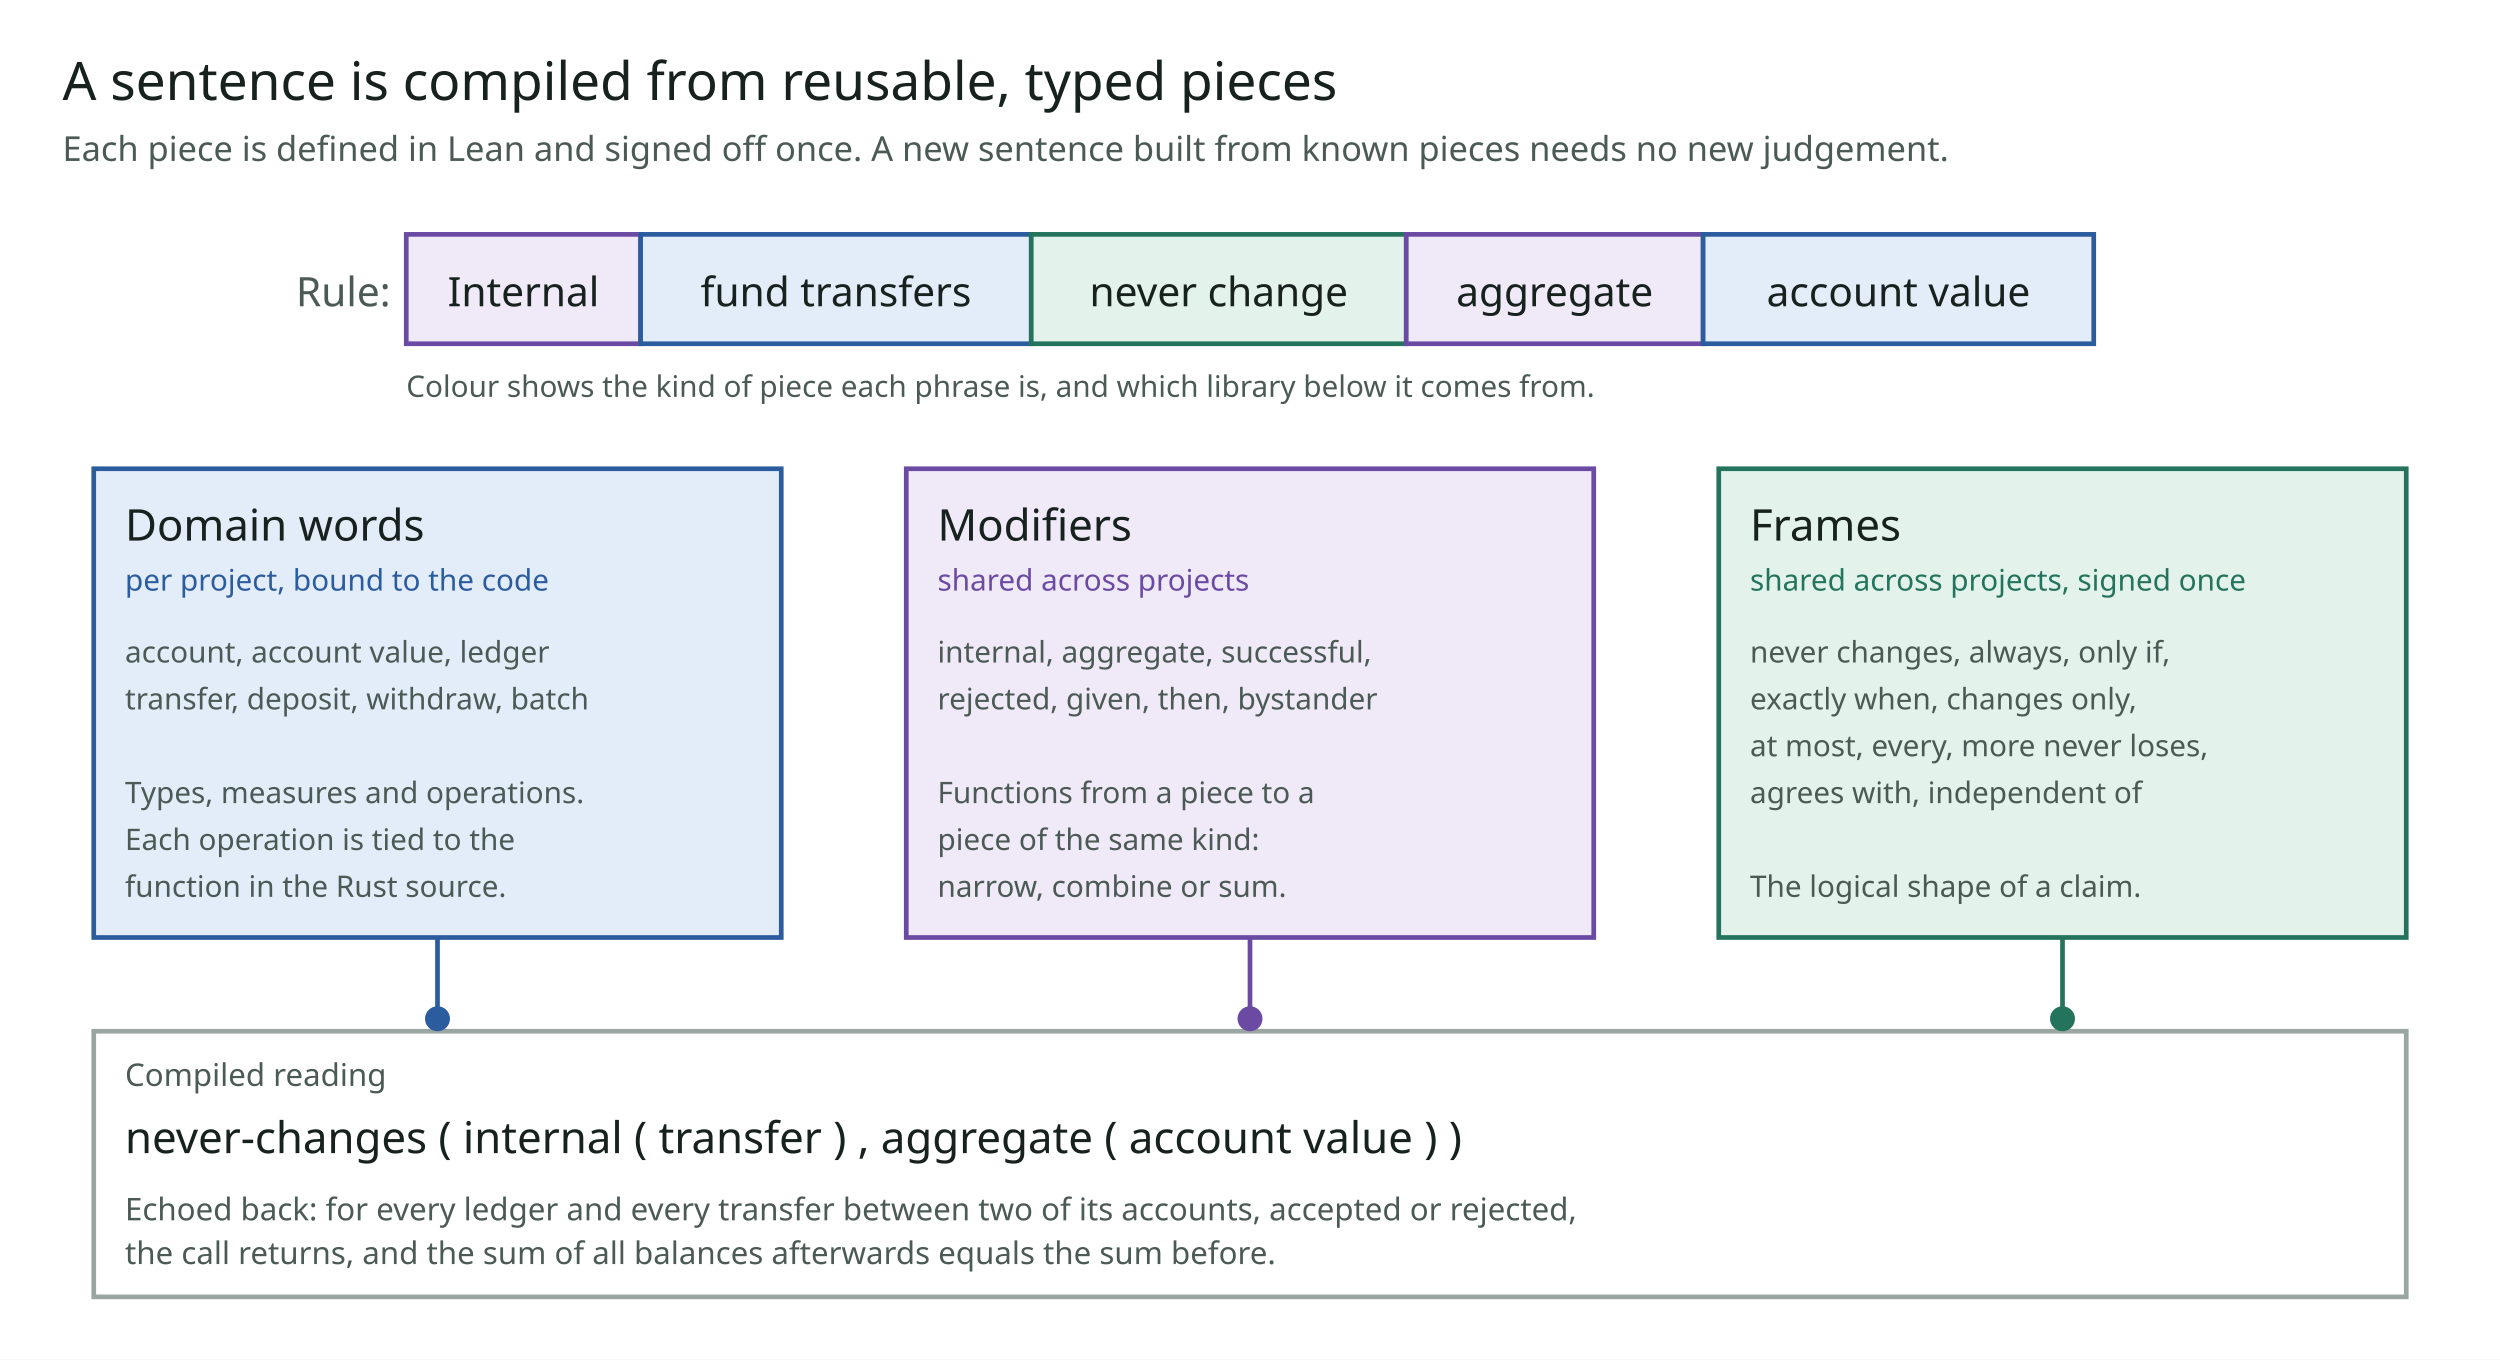
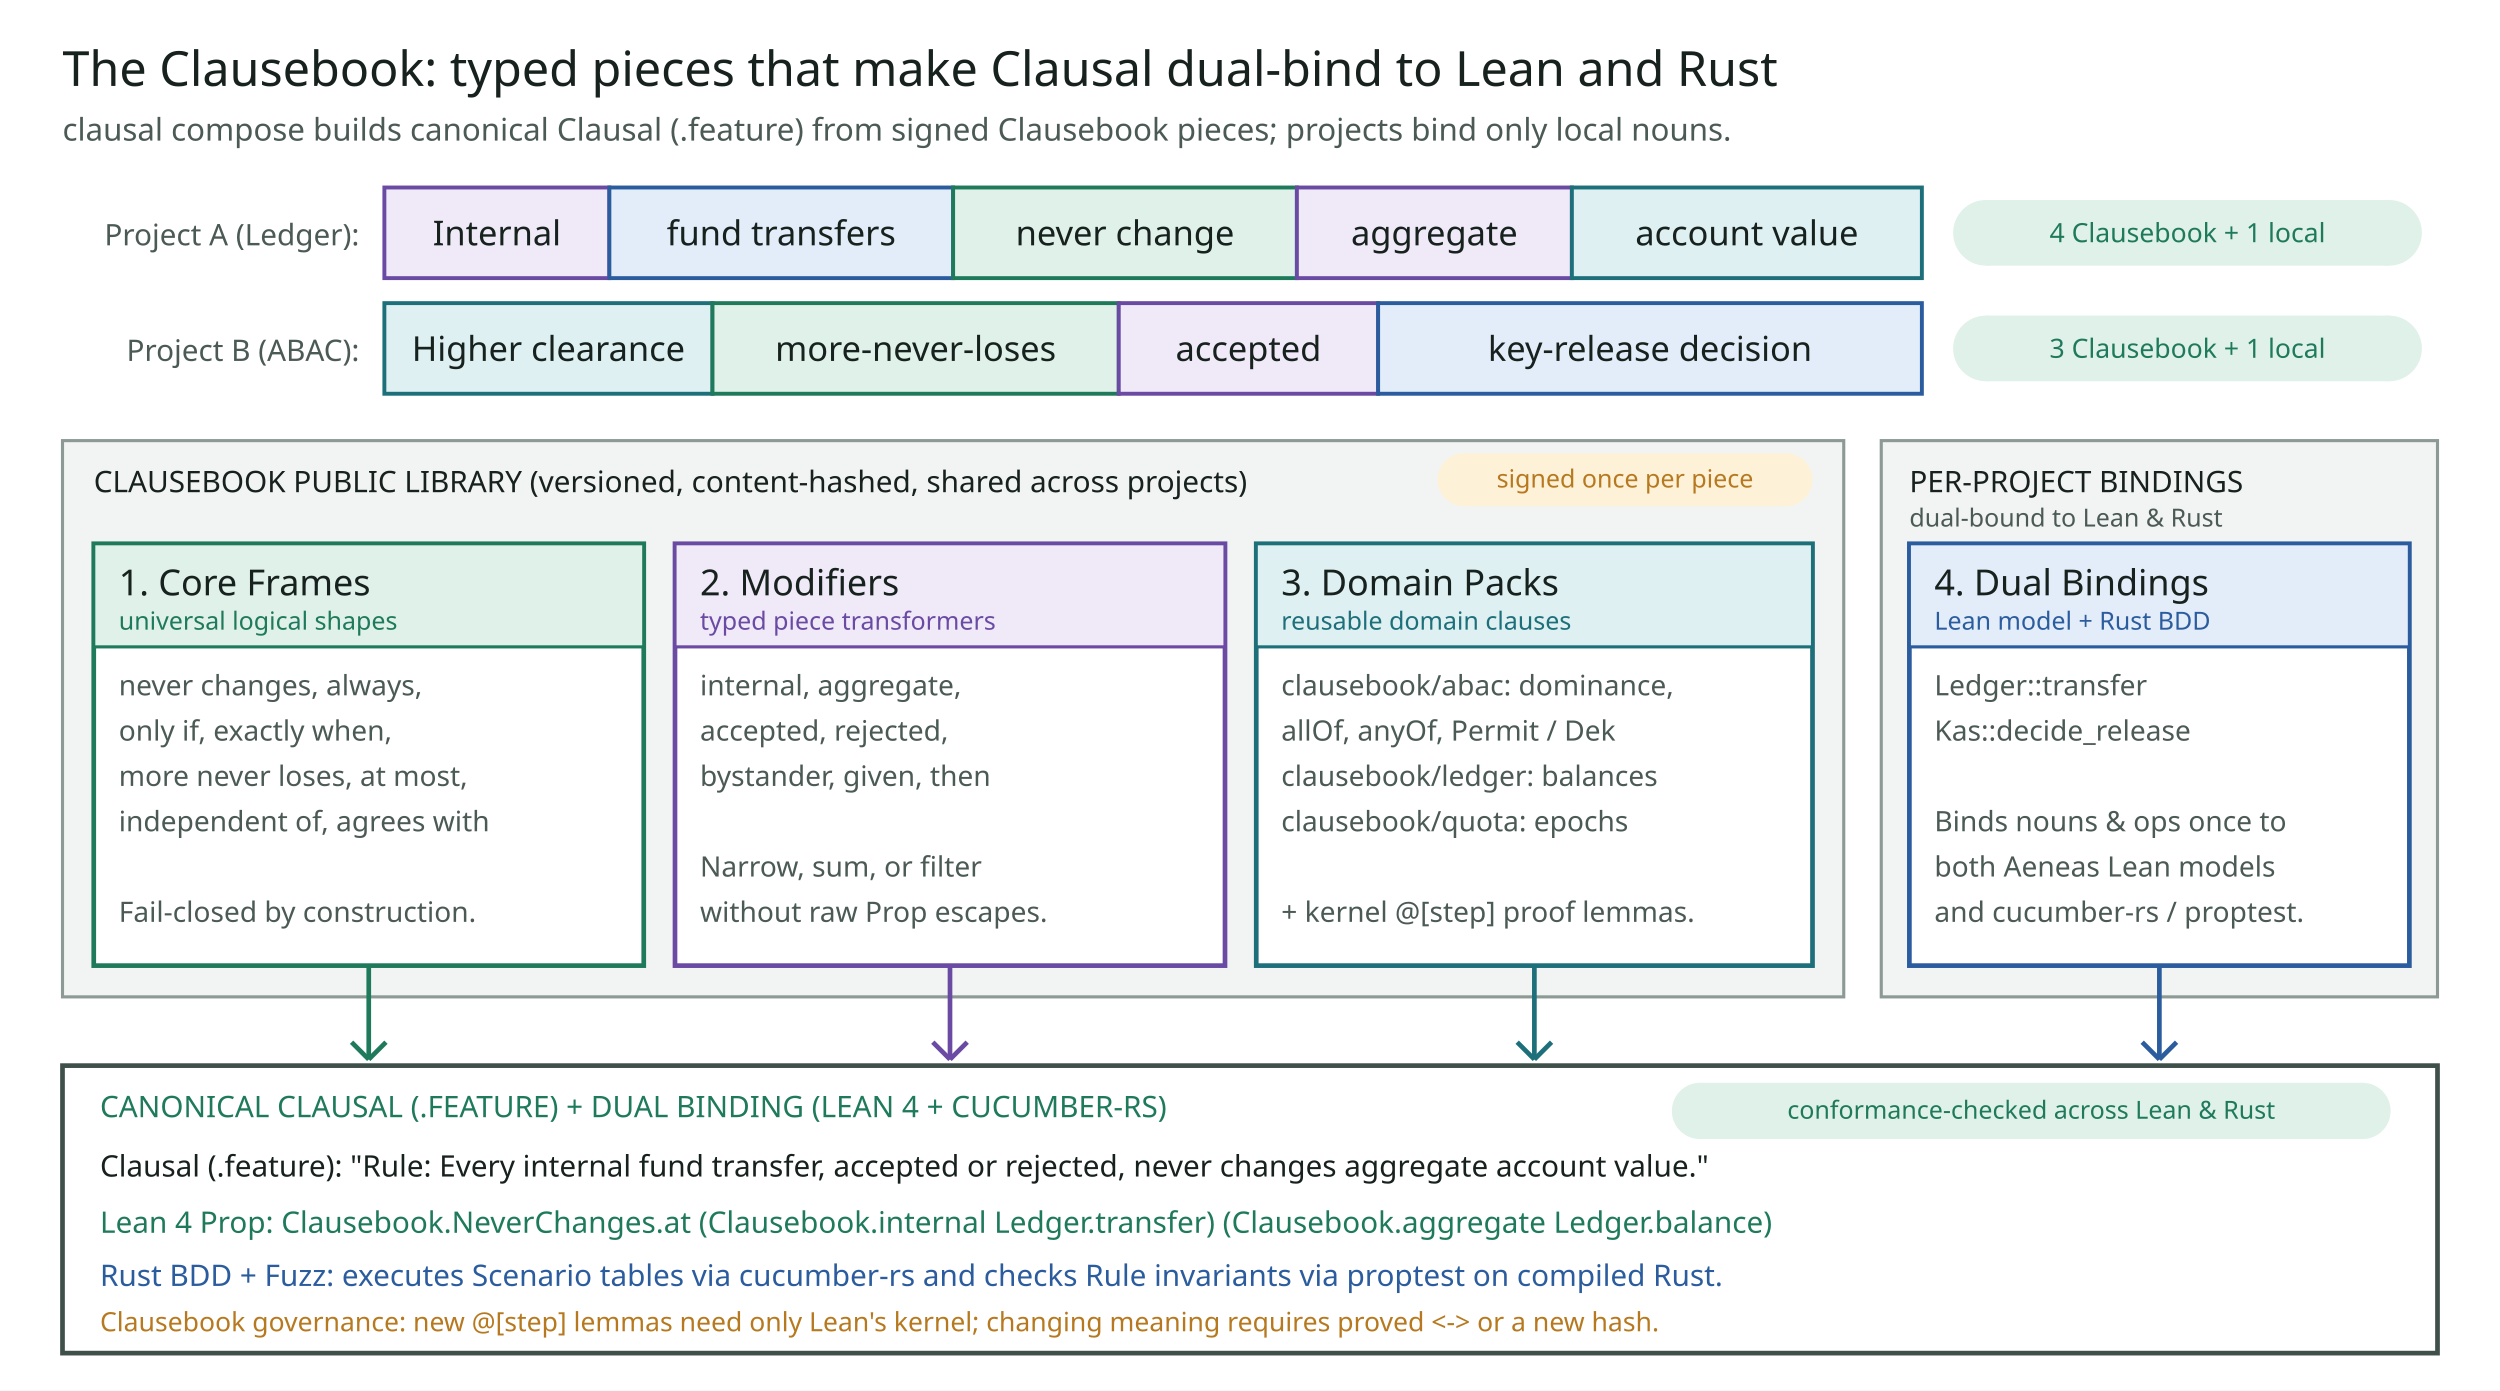
- <svg xmlns="http://www.w3.org/2000/svg" data-vector180-version="0.1" id="vocabulary" viewBox="0 0 1600 870">
-   <rect id="vocabulary.background" data-vector180-role="shape" data-vector180-export="native" x="0" y="0" width="1600" height="870" fill="#ffffff" stroke="none" />
-   <text id="vocabulary.title" data-vector180-role="text" data-vector180-export="native" data-vector180-frame="40 28 1500 51" data-vector180-line-step="51" x="40" y="64" fill="#17211e" stroke="none" font-family="ABeeZee" font-size="34" font-weight="400" font-style="normal" text-anchor="start">A sentence is compiled from reusable, typed pieces</text>
-   <text id="vocabulary.subtitle" data-vector180-role="text" data-vector180-export="native" data-vector180-frame="40 80 1500 33" data-vector180-line-step="33" x="40" y="103" fill="#4b5a55" stroke="none" font-family="ABeeZee" font-size="22" font-weight="400" font-style="normal" text-anchor="start">Each piece is defined in Lean and signed off once. A new sentence built from known pieces needs no new judgement.</text>
-   <rect id="vocabulary.seg.internal.box" data-vector180-role="shape" data-vector180-export="native" x="260" y="150" width="150" height="70" fill="#efe9f8" stroke="#6a4aa3" stroke-width="3" />
-   <text id="vocabulary.seg.internal.text" data-vector180-role="text" data-vector180-export="native" data-vector180-frame="260 168 150 39" data-vector180-line-step="39" x="335" y="196" fill="#17211e" stroke="none" font-family="ABeeZee" font-size="26" font-weight="400" font-style="normal" text-anchor="middle">Internal</text>
-   <rect id="vocabulary.seg.transfers.box" data-vector180-role="shape" data-vector180-export="native" x="410" y="150" width="250" height="70" fill="#e3edf9" stroke="#2b5c9e" stroke-width="3" />
-   <text id="vocabulary.seg.transfers.text" data-vector180-role="text" data-vector180-export="native" data-vector180-frame="410 168 250 39" data-vector180-line-step="39" x="535" y="196" fill="#17211e" stroke="none" font-family="ABeeZee" font-size="26" font-weight="400" font-style="normal" text-anchor="middle">fund transfers</text>
-   <rect id="vocabulary.seg.never.box" data-vector180-role="shape" data-vector180-export="native" x="660" y="150" width="240" height="70" fill="#e4f2ec" stroke="#24735d" stroke-width="3" />
-   <text id="vocabulary.seg.never.text" data-vector180-role="text" data-vector180-export="native" data-vector180-frame="660 168 240 39" data-vector180-line-step="39" x="780" y="196" fill="#17211e" stroke="none" font-family="ABeeZee" font-size="26" font-weight="400" font-style="normal" text-anchor="middle">never change</text>
-   <rect id="vocabulary.seg.aggregate.box" data-vector180-role="shape" data-vector180-export="native" x="900" y="150" width="190" height="70" fill="#efe9f8" stroke="#6a4aa3" stroke-width="3" />
-   <text id="vocabulary.seg.aggregate.text" data-vector180-role="text" data-vector180-export="native" data-vector180-frame="900 168 190 39" data-vector180-line-step="39" x="995" y="196" fill="#17211e" stroke="none" font-family="ABeeZee" font-size="26" font-weight="400" font-style="normal" text-anchor="middle">aggregate</text>
-   <rect id="vocabulary.seg.value.box" data-vector180-role="shape" data-vector180-export="native" x="1090" y="150" width="250" height="70" fill="#e3edf9" stroke="#2b5c9e" stroke-width="3" />
-   <text id="vocabulary.seg.value.text" data-vector180-role="text" data-vector180-export="native" data-vector180-frame="1090 168 250 39" data-vector180-line-step="39" x="1215" y="196" fill="#17211e" stroke="none" font-family="ABeeZee" font-size="26" font-weight="400" font-style="normal" text-anchor="middle">account value</text>
-   <text id="vocabulary.seg.rule" data-vector180-role="text" data-vector180-export="native" data-vector180-frame="40 168 210 39" data-vector180-line-step="39" x="250" y="196" fill="#4b5a55" stroke="none" font-family="ABeeZee" font-size="26" font-weight="400" font-style="normal" text-anchor="end">Rule:</text>
-   <text id="vocabulary.seg.legend" data-vector180-role="text" data-vector180-export="native" data-vector180-frame="260 234 1080 28" data-vector180-line-step="28" x="260" y="254" fill="#4b5a55" stroke="none" font-family="ABeeZee" font-size="19" font-weight="400" font-style="normal" text-anchor="start">Colour shows the kind of piece each phrase is, and which library below it comes from.</text>
-   <rect id="vocabulary.lib.domain.box" data-vector180-role="shape" data-vector180-export="native" x="60" y="300" width="440" height="300" fill="#e3edf9" stroke="#2b5c9e" stroke-width="3" />
-   <text id="vocabulary.lib.domain.title" data-vector180-role="text" data-vector180-export="native" data-vector180-frame="80 316 400 42" data-vector180-line-step="42" x="80" y="346" fill="#17211e" stroke="none" font-family="ABeeZee" font-size="28" font-weight="400" font-style="normal" text-anchor="start">Domain words</text>
-   <text id="vocabulary.lib.domain.sub" data-vector180-role="text" data-vector180-export="native" data-vector180-frame="80 358 400 28" data-vector180-line-step="28" x="80" y="378" fill="#2b5c9e" stroke="none" font-family="ABeeZee" font-size="19" font-weight="400" font-style="normal" text-anchor="start">per project, bound to the code</text>
-   <text id="vocabulary.lib.domain.body.l1" data-vector180-role="text" data-vector180-export="native" data-vector180-frame="80 404 400 28" data-vector180-line-step="28" x="80" y="424" fill="#4b5a55" stroke="none" font-family="ABeeZee" font-size="19" font-weight="400" font-style="normal" text-anchor="start">account, account value, ledger</text>
-   <text id="vocabulary.lib.domain.body.l2" data-vector180-role="text" data-vector180-export="native" data-vector180-frame="80 434 400 28" data-vector180-line-step="28" x="80" y="454" fill="#4b5a55" stroke="none" font-family="ABeeZee" font-size="19" font-weight="400" font-style="normal" text-anchor="start">transfer, deposit, withdraw, batch</text>
-   <text id="vocabulary.lib.domain.body.l3" data-vector180-role="text" data-vector180-export="native" data-vector180-frame="80 464 400 28" data-vector180-line-step="28" x="80" y="484" fill="#4b5a55" stroke="none" font-family="ABeeZee" font-size="19" font-weight="400" font-style="normal" text-anchor="start" />
-   <text id="vocabulary.lib.domain.body.l4" data-vector180-role="text" data-vector180-export="native" data-vector180-frame="80 494 400 28" data-vector180-line-step="28" x="80" y="514" fill="#4b5a55" stroke="none" font-family="ABeeZee" font-size="19" font-weight="400" font-style="normal" text-anchor="start">Types, measures and operations.</text>
-   <text id="vocabulary.lib.domain.body.l5" data-vector180-role="text" data-vector180-export="native" data-vector180-frame="80 524 400 28" data-vector180-line-step="28" x="80" y="544" fill="#4b5a55" stroke="none" font-family="ABeeZee" font-size="19" font-weight="400" font-style="normal" text-anchor="start">Each operation is tied to the</text>
-   <text id="vocabulary.lib.domain.body.l6" data-vector180-role="text" data-vector180-export="native" data-vector180-frame="80 554 400 28" data-vector180-line-step="28" x="80" y="574" fill="#4b5a55" stroke="none" font-family="ABeeZee" font-size="19" font-weight="400" font-style="normal" text-anchor="start">function in the Rust source.</text>
-   <rect id="vocabulary.lib.modifiers.box" data-vector180-role="shape" data-vector180-export="native" x="580" y="300" width="440" height="300" fill="#efe9f8" stroke="#6a4aa3" stroke-width="3" />
-   <text id="vocabulary.lib.modifiers.title" data-vector180-role="text" data-vector180-export="native" data-vector180-frame="600 316 400 42" data-vector180-line-step="42" x="600" y="346" fill="#17211e" stroke="none" font-family="ABeeZee" font-size="28" font-weight="400" font-style="normal" text-anchor="start">Modifiers</text>
-   <text id="vocabulary.lib.modifiers.sub" data-vector180-role="text" data-vector180-export="native" data-vector180-frame="600 358 400 28" data-vector180-line-step="28" x="600" y="378" fill="#6a4aa3" stroke="none" font-family="ABeeZee" font-size="19" font-weight="400" font-style="normal" text-anchor="start">shared across projects</text>
-   <text id="vocabulary.lib.modifiers.body.l1" data-vector180-role="text" data-vector180-export="native" data-vector180-frame="600 404 400 28" data-vector180-line-step="28" x="600" y="424" fill="#4b5a55" stroke="none" font-family="ABeeZee" font-size="19" font-weight="400" font-style="normal" text-anchor="start">internal, aggregate, successful,</text>
-   <text id="vocabulary.lib.modifiers.body.l2" data-vector180-role="text" data-vector180-export="native" data-vector180-frame="600 434 400 28" data-vector180-line-step="28" x="600" y="454" fill="#4b5a55" stroke="none" font-family="ABeeZee" font-size="19" font-weight="400" font-style="normal" text-anchor="start">rejected, given, then, bystander</text>
-   <text id="vocabulary.lib.modifiers.body.l3" data-vector180-role="text" data-vector180-export="native" data-vector180-frame="600 464 400 28" data-vector180-line-step="28" x="600" y="484" fill="#4b5a55" stroke="none" font-family="ABeeZee" font-size="19" font-weight="400" font-style="normal" text-anchor="start" />
-   <text id="vocabulary.lib.modifiers.body.l4" data-vector180-role="text" data-vector180-export="native" data-vector180-frame="600 494 400 28" data-vector180-line-step="28" x="600" y="514" fill="#4b5a55" stroke="none" font-family="ABeeZee" font-size="19" font-weight="400" font-style="normal" text-anchor="start">Functions from a piece to a</text>
-   <text id="vocabulary.lib.modifiers.body.l5" data-vector180-role="text" data-vector180-export="native" data-vector180-frame="600 524 400 28" data-vector180-line-step="28" x="600" y="544" fill="#4b5a55" stroke="none" font-family="ABeeZee" font-size="19" font-weight="400" font-style="normal" text-anchor="start">piece of the same kind:</text>
-   <text id="vocabulary.lib.modifiers.body.l6" data-vector180-role="text" data-vector180-export="native" data-vector180-frame="600 554 400 28" data-vector180-line-step="28" x="600" y="574" fill="#4b5a55" stroke="none" font-family="ABeeZee" font-size="19" font-weight="400" font-style="normal" text-anchor="start">narrow, combine or sum.</text>
-   <rect id="vocabulary.lib.frames.box" data-vector180-role="shape" data-vector180-export="native" x="1100" y="300" width="440" height="300" fill="#e4f2ec" stroke="#24735d" stroke-width="3" />
-   <text id="vocabulary.lib.frames.title" data-vector180-role="text" data-vector180-export="native" data-vector180-frame="1120 316 400 42" data-vector180-line-step="42" x="1120" y="346" fill="#17211e" stroke="none" font-family="ABeeZee" font-size="28" font-weight="400" font-style="normal" text-anchor="start">Frames</text>
-   <text id="vocabulary.lib.frames.sub" data-vector180-role="text" data-vector180-export="native" data-vector180-frame="1120 358 400 28" data-vector180-line-step="28" x="1120" y="378" fill="#24735d" stroke="none" font-family="ABeeZee" font-size="19" font-weight="400" font-style="normal" text-anchor="start">shared across projects, signed once</text>
-   <text id="vocabulary.lib.frames.body.l1" data-vector180-role="text" data-vector180-export="native" data-vector180-frame="1120 404 400 28" data-vector180-line-step="28" x="1120" y="424" fill="#4b5a55" stroke="none" font-family="ABeeZee" font-size="19" font-weight="400" font-style="normal" text-anchor="start">never changes, always, only if,</text>
-   <text id="vocabulary.lib.frames.body.l2" data-vector180-role="text" data-vector180-export="native" data-vector180-frame="1120 434 400 28" data-vector180-line-step="28" x="1120" y="454" fill="#4b5a55" stroke="none" font-family="ABeeZee" font-size="19" font-weight="400" font-style="normal" text-anchor="start">exactly when, changes only,</text>
-   <text id="vocabulary.lib.frames.body.l3" data-vector180-role="text" data-vector180-export="native" data-vector180-frame="1120 464 400 28" data-vector180-line-step="28" x="1120" y="484" fill="#4b5a55" stroke="none" font-family="ABeeZee" font-size="19" font-weight="400" font-style="normal" text-anchor="start">at most, every, more never loses,</text>
-   <text id="vocabulary.lib.frames.body.l4" data-vector180-role="text" data-vector180-export="native" data-vector180-frame="1120 494 400 28" data-vector180-line-step="28" x="1120" y="514" fill="#4b5a55" stroke="none" font-family="ABeeZee" font-size="19" font-weight="400" font-style="normal" text-anchor="start">agrees with, independent of</text>
-   <text id="vocabulary.lib.frames.body.l5" data-vector180-role="text" data-vector180-export="native" data-vector180-frame="1120 524 400 28" data-vector180-line-step="28" x="1120" y="544" fill="#4b5a55" stroke="none" font-family="ABeeZee" font-size="19" font-weight="400" font-style="normal" text-anchor="start" />
-   <text id="vocabulary.lib.frames.body.l6" data-vector180-role="text" data-vector180-export="native" data-vector180-frame="1120 554 400 28" data-vector180-line-step="28" x="1120" y="574" fill="#4b5a55" stroke="none" font-family="ABeeZee" font-size="19" font-weight="400" font-style="normal" text-anchor="start">The logical shape of a claim.</text>
-   <rect id="vocabulary.compiled.box" data-vector180-role="shape" data-vector180-export="native" x="60" y="660" width="1480" height="170" fill="#ffffff" stroke="#9aa6a1" stroke-width="3" />
-   <text id="vocabulary.compiled.label" data-vector180-role="text" data-vector180-export="native" data-vector180-frame="80 674 400 30" data-vector180-line-step="30" x="80" y="695" fill="#4b5a55" stroke="none" font-family="ABeeZee" font-size="20" font-weight="400" font-style="normal" text-anchor="start">Compiled reading</text>
-   <text id="vocabulary.compiled.formula" data-vector180-role="text" data-vector180-export="native" data-vector180-frame="80 708 1440 42" data-vector180-line-step="42" x="80" y="738" fill="#17211e" stroke="none" font-family="ABeeZee" font-size="28" font-weight="400" font-style="normal" text-anchor="start">never-changes ( internal ( transfer ) ,  aggregate ( account value ) )</text>
-   <text id="vocabulary.compiled.echo1" data-vector180-role="text" data-vector180-export="native" data-vector180-frame="80 760 1440 30" data-vector180-line-step="30" x="80" y="781" fill="#4b5a55" stroke="none" font-family="ABeeZee" font-size="20" font-weight="400" font-style="normal" text-anchor="start">Echoed back: for every ledger and every transfer between two of its accounts, accepted or rejected,</text>
-   <text id="vocabulary.compiled.echo2" data-vector180-role="text" data-vector180-export="native" data-vector180-frame="80 788 1440 30" data-vector180-line-step="30" x="80" y="809" fill="#4b5a55" stroke="none" font-family="ABeeZee" font-size="20" font-weight="400" font-style="normal" text-anchor="start">the call returns, and the sum of all balances afterwards equals the sum before.</text>
-   <line id="vocabulary.compiled.from.frames" data-vector180-role="connector" data-vector180-export="native" data-vector180-from="vocabulary.lib.frames.box" data-vector180-to="vocabulary.compiled.box" x1="1320" y1="600" x2="1320" y2="652" stroke="#24735d" stroke-width="3" />
-   <ellipse id="vocabulary.compiled.from.frames.head" data-vector180-role="shape" data-vector180-export="native" cx="1320" cy="652" rx="8" ry="8" fill="#24735d" stroke="none" />
-   <line id="vocabulary.compiled.from.modifiers" data-vector180-role="connector" data-vector180-export="native" data-vector180-from="vocabulary.lib.modifiers.box" data-vector180-to="vocabulary.compiled.box" x1="800" y1="600" x2="800" y2="652" stroke="#6a4aa3" stroke-width="3" />
-   <ellipse id="vocabulary.compiled.from.modifiers.head" data-vector180-role="shape" data-vector180-export="native" cx="800" cy="652" rx="8" ry="8" fill="#6a4aa3" stroke="none" />
-   <line id="vocabulary.compiled.from.domain" data-vector180-role="connector" data-vector180-export="native" data-vector180-from="vocabulary.lib.domain.box" data-vector180-to="vocabulary.compiled.box" x1="280" y1="600" x2="280" y2="652" stroke="#2b5c9e" stroke-width="3" />
-   <ellipse id="vocabulary.compiled.from.domain.head" data-vector180-role="shape" data-vector180-export="native" cx="280" cy="652" rx="8" ry="8" fill="#2b5c9e" stroke="none" />
+ <svg xmlns="http://www.w3.org/2000/svg" data-vector180-version="0.1" id="vocabulary" viewBox="0 0 1600 890">
+   <rect id="vocabulary.background" data-vector180-role="shape" data-vector180-export="native" x="0" y="0" width="1600" height="890" fill="#ffffff" stroke="none" />
+   <text id="vocabulary.title" data-vector180-role="text" data-vector180-export="native" data-vector180-frame="40 22 1520 46" data-vector180-line-step="46" x="40" y="55" fill="#17211e" stroke="none" font-family="ABeeZee" font-size="31" font-weight="400" font-style="normal" text-anchor="start">The Clausebook: typed pieces that make Clausal dual-bind to Lean and Rust</text>
+   <text id="vocabulary.subtitle" data-vector180-role="text" data-vector180-export="native" data-vector180-frame="40 68 1520 30" data-vector180-line-step="30" x="40" y="90" fill="#4b5a55" stroke="none" font-family="ABeeZee" font-size="20" font-weight="400" font-style="normal" text-anchor="start">clausal compose builds canonical Clausal (.feature) from signed Clausebook pieces; projects bind only local nouns.</text>
+   <text id="vocabulary.r1.tag" data-vector180-role="text" data-vector180-export="native" data-vector180-frame="40 136 190 28" data-vector180-line-step="28" x="230" y="157" fill="#4b5a55" stroke="none" font-family="ABeeZee" font-size="19" font-weight="400" font-style="normal" text-anchor="end">Project A (Ledger):</text>
+   <rect id="vocabulary.r1.s1.box" data-vector180-role="shape" data-vector180-export="native" x="246" y="120" width="144" height="58" fill="#efe9f8" stroke="#6a4aa3" stroke-width="2.5" />
+   <text id="vocabulary.r1.s1.txt" data-vector180-role="text" data-vector180-export="native" data-vector180-frame="252 133 132 33" data-vector180-line-step="33" x="318" y="157" fill="#17211e" stroke="none" font-family="ABeeZee" font-size="22" font-weight="400" font-style="normal" text-anchor="middle">Internal</text>
+   <rect id="vocabulary.r1.s2.box" data-vector180-role="shape" data-vector180-export="native" x="390" y="120" width="220" height="58" fill="#e3edf9" stroke="#2b5c9e" stroke-width="2.5" />
+   <text id="vocabulary.r1.s2.txt" data-vector180-role="text" data-vector180-export="native" data-vector180-frame="396 133 208 33" data-vector180-line-step="33" x="500" y="157" fill="#17211e" stroke="none" font-family="ABeeZee" font-size="22" font-weight="400" font-style="normal" text-anchor="middle">fund transfers</text>
+   <rect id="vocabulary.r1.s3.box" data-vector180-role="shape" data-vector180-export="native" x="610" y="120" width="220" height="58" fill="#dff1e8" stroke="#1f7a5c" stroke-width="2.5" />
+   <text id="vocabulary.r1.s3.txt" data-vector180-role="text" data-vector180-export="native" data-vector180-frame="616 133 208 33" data-vector180-line-step="33" x="720" y="157" fill="#17211e" stroke="none" font-family="ABeeZee" font-size="22" font-weight="400" font-style="normal" text-anchor="middle">never change</text>
+   <rect id="vocabulary.r1.s4.box" data-vector180-role="shape" data-vector180-export="native" x="830" y="120" width="176" height="58" fill="#efe9f8" stroke="#6a4aa3" stroke-width="2.5" />
+   <text id="vocabulary.r1.s4.txt" data-vector180-role="text" data-vector180-export="native" data-vector180-frame="836 133 164 33" data-vector180-line-step="33" x="918" y="157" fill="#17211e" stroke="none" font-family="ABeeZee" font-size="22" font-weight="400" font-style="normal" text-anchor="middle">aggregate</text>
+   <rect id="vocabulary.r1.s5.box" data-vector180-role="shape" data-vector180-export="native" x="1006" y="120" width="224" height="58" fill="#def0f2" stroke="#1d6f7a" stroke-width="2.5" />
+   <text id="vocabulary.r1.s5.txt" data-vector180-role="text" data-vector180-export="native" data-vector180-frame="1012 133 212 33" data-vector180-line-step="33" x="1118" y="157" fill="#17211e" stroke="none" font-family="ABeeZee" font-size="22" font-weight="400" font-style="normal" text-anchor="middle">account value</text>
+   <g id="vocabulary.r1.reuse" data-vector180-role="group" data-vector180-export="native">
+     <rect id="vocabulary.r1.reuse.body" data-vector180-role="shape" data-vector180-export="native" x="1271" y="128" width="258" height="42" fill="#dff1e8" stroke="none" />
+     <circle id="vocabulary.r1.reuse.capl" data-vector180-role="shape" data-vector180-export="native" cx="1271" cy="149" r="21" fill="#dff1e8" stroke="none" />
+     <circle id="vocabulary.r1.reuse.capr" data-vector180-role="shape" data-vector180-export="native" cx="1529" cy="149" r="21" fill="#dff1e8" stroke="none" />
+     <text id="vocabulary.r1.reuse.label" data-vector180-role="text" data-vector180-export="native" data-vector180-frame="1264 137 272 26" data-vector180-line-step="26" x="1400" y="155" fill="#1f7a5c" stroke="none" font-family="ABeeZee" font-size="17" font-weight="400" font-style="normal" text-anchor="middle">4 Clausebook + 1 local</text>
+   </g>
+   <text id="vocabulary.r2.tag" data-vector180-role="text" data-vector180-export="native" data-vector180-frame="40 210 190 28" data-vector180-line-step="28" x="230" y="231" fill="#4b5a55" stroke="none" font-family="ABeeZee" font-size="19" font-weight="400" font-style="normal" text-anchor="end">Project B (ABAC):</text>
+   <rect id="vocabulary.r2.s1.box" data-vector180-role="shape" data-vector180-export="native" x="246" y="194" width="210" height="58" fill="#def0f2" stroke="#1d6f7a" stroke-width="2.5" />
+   <text id="vocabulary.r2.s1.txt" data-vector180-role="text" data-vector180-export="native" data-vector180-frame="252 207 198 33" data-vector180-line-step="33" x="351" y="231" fill="#17211e" stroke="none" font-family="ABeeZee" font-size="22" font-weight="400" font-style="normal" text-anchor="middle">Higher clearance</text>
+   <rect id="vocabulary.r2.s2.box" data-vector180-role="shape" data-vector180-export="native" x="456" y="194" width="260" height="58" fill="#dff1e8" stroke="#1f7a5c" stroke-width="2.5" />
+   <text id="vocabulary.r2.s2.txt" data-vector180-role="text" data-vector180-export="native" data-vector180-frame="462 207 248 33" data-vector180-line-step="33" x="586" y="231" fill="#17211e" stroke="none" font-family="ABeeZee" font-size="22" font-weight="400" font-style="normal" text-anchor="middle">more-never-loses</text>
+   <rect id="vocabulary.r2.s3.box" data-vector180-role="shape" data-vector180-export="native" x="716" y="194" width="166" height="58" fill="#efe9f8" stroke="#6a4aa3" stroke-width="2.5" />
+   <text id="vocabulary.r2.s3.txt" data-vector180-role="text" data-vector180-export="native" data-vector180-frame="722 207 154 33" data-vector180-line-step="33" x="799" y="231" fill="#17211e" stroke="none" font-family="ABeeZee" font-size="22" font-weight="400" font-style="normal" text-anchor="middle">accepted</text>
+   <rect id="vocabulary.r2.s4.box" data-vector180-role="shape" data-vector180-export="native" x="882" y="194" width="348" height="58" fill="#e3edf9" stroke="#2b5c9e" stroke-width="2.5" />
+   <text id="vocabulary.r2.s4.txt" data-vector180-role="text" data-vector180-export="native" data-vector180-frame="888 207 336 33" data-vector180-line-step="33" x="1056" y="231" fill="#17211e" stroke="none" font-family="ABeeZee" font-size="22" font-weight="400" font-style="normal" text-anchor="middle">key-release decision</text>
+   <g id="vocabulary.r2.reuse" data-vector180-role="group" data-vector180-export="native">
+     <rect id="vocabulary.r2.reuse.body" data-vector180-role="shape" data-vector180-export="native" x="1271" y="202" width="258" height="42" fill="#dff1e8" stroke="none" />
+     <circle id="vocabulary.r2.reuse.capl" data-vector180-role="shape" data-vector180-export="native" cx="1271" cy="223" r="21" fill="#dff1e8" stroke="none" />
+     <circle id="vocabulary.r2.reuse.capr" data-vector180-role="shape" data-vector180-export="native" cx="1529" cy="223" r="21" fill="#dff1e8" stroke="none" />
+     <text id="vocabulary.r2.reuse.label" data-vector180-role="text" data-vector180-export="native" data-vector180-frame="1264 211 272 26" data-vector180-line-step="26" x="1400" y="229" fill="#1f7a5c" stroke="none" font-family="ABeeZee" font-size="17" font-weight="400" font-style="normal" text-anchor="middle">3 Clausebook + 1 local</text>
+   </g>
+   <rect id="vocabulary.pub.zone" data-vector180-role="shape" data-vector180-export="native" x="40" y="282" width="1140" height="356" fill="#f1f4f2" stroke="#8c9994" stroke-width="2" />
+   <text id="vocabulary.pub.label" data-vector180-role="text" data-vector180-export="native" data-vector180-frame="60 294 840 28" data-vector180-line-step="28" x="60" y="315" fill="#17211e" stroke="none" font-family="ABeeZee" font-size="19" font-weight="400" font-style="normal" text-anchor="start">CLAUSEBOOK PUBLIC LIBRARY (versioned, content-hashed, shared across projects)</text>
+   <g id="vocabulary.pub.badge" data-vector180-role="group" data-vector180-export="native">
+     <rect id="vocabulary.pub.badge.body" data-vector180-role="shape" data-vector180-export="native" x="937" y="290" width="206" height="34" fill="#fdf1d8" stroke="none" />
+     <circle id="vocabulary.pub.badge.capl" data-vector180-role="shape" data-vector180-export="native" cx="937" cy="307" r="17" fill="#fdf1d8" stroke="none" />
+     <circle id="vocabulary.pub.badge.capr" data-vector180-role="shape" data-vector180-export="native" cx="1143" cy="307" r="17" fill="#fdf1d8" stroke="none" />
+     <text id="vocabulary.pub.badge.label" data-vector180-role="text" data-vector180-export="native" data-vector180-frame="930 295 220 24" data-vector180-line-step="24" x="1040" y="312" fill="#b7791f" stroke="none" font-family="ABeeZee" font-size="16" font-weight="400" font-style="normal" text-anchor="middle">signed once per piece</text>
+   </g>
+   <rect id="vocabulary.loc.zone" data-vector180-role="shape" data-vector180-export="native" x="1204" y="282" width="356" height="356" fill="#f1f4f2" stroke="#8c9994" stroke-width="2" />
+   <text id="vocabulary.loc.label" data-vector180-role="text" data-vector180-export="native" data-vector180-frame="1222 294 320 28" data-vector180-line-step="28" x="1222" y="315" fill="#17211e" stroke="none" font-family="ABeeZee" font-size="19" font-weight="400" font-style="normal" text-anchor="start">PER-PROJECT BINDINGS</text>
+   <text id="vocabulary.loc.sub" data-vector180-role="text" data-vector180-export="native" data-vector180-frame="1222 320 320 24" data-vector180-line-step="24" x="1222" y="337" fill="#4b5a55" stroke="none" font-family="ABeeZee" font-size="16" font-weight="400" font-style="normal" text-anchor="start">dual-bound to Lean &amp; Rust</text>
+   <rect id="vocabulary.card.frames.box" data-vector180-role="shape" data-vector180-export="native" x="60" y="348" width="352" height="270" fill="#ffffff" stroke="#1f7a5c" stroke-width="3" />
+   <rect id="vocabulary.card.frames.hdr" data-vector180-role="shape" data-vector180-export="native" x="60" y="348" width="352" height="66" fill="#dff1e8" stroke="#1f7a5c" stroke-width="2" />
+   <text id="vocabulary.card.frames.title" data-vector180-role="text" data-vector180-export="native" data-vector180-frame="76 356 320 34" data-vector180-line-step="34" x="76" y="381" fill="#17211e" stroke="none" font-family="ABeeZee" font-size="23" font-weight="400" font-style="normal" text-anchor="start">1. Core Frames</text>
+   <text id="vocabulary.card.frames.sub" data-vector180-role="text" data-vector180-export="native" data-vector180-frame="76 386 320 24" data-vector180-line-step="24" x="76" y="403" fill="#1f7a5c" stroke="none" font-family="ABeeZee" font-size="16" font-weight="400" font-style="normal" text-anchor="start">universal logical shapes</text>
+   <text id="vocabulary.card.frames.l1" data-vector180-role="text" data-vector180-export="native" data-vector180-frame="76 426 320 27" data-vector180-line-step="27" x="76" y="445" fill="#4b5a55" stroke="none" font-family="ABeeZee" font-size="18" font-weight="400" font-style="normal" text-anchor="start">never changes, always,</text>
+   <text id="vocabulary.card.frames.l2" data-vector180-role="text" data-vector180-export="native" data-vector180-frame="76 455 320 27" data-vector180-line-step="27" x="76" y="474" fill="#4b5a55" stroke="none" font-family="ABeeZee" font-size="18" font-weight="400" font-style="normal" text-anchor="start">only if, exactly when,</text>
+   <text id="vocabulary.card.frames.l3" data-vector180-role="text" data-vector180-export="native" data-vector180-frame="76 484 320 27" data-vector180-line-step="27" x="76" y="503" fill="#4b5a55" stroke="none" font-family="ABeeZee" font-size="18" font-weight="400" font-style="normal" text-anchor="start">more never loses, at most,</text>
+   <text id="vocabulary.card.frames.l4" data-vector180-role="text" data-vector180-export="native" data-vector180-frame="76 513 320 27" data-vector180-line-step="27" x="76" y="532" fill="#4b5a55" stroke="none" font-family="ABeeZee" font-size="18" font-weight="400" font-style="normal" text-anchor="start">independent of, agrees with</text>
+   <text id="vocabulary.card.frames.l6" data-vector180-role="text" data-vector180-export="native" data-vector180-frame="76 571 320 27" data-vector180-line-step="27" x="76" y="590" fill="#4b5a55" stroke="none" font-family="ABeeZee" font-size="18" font-weight="400" font-style="normal" text-anchor="start">Fail-closed by construction.</text>
+   <rect id="vocabulary.card.modifiers.box" data-vector180-role="shape" data-vector180-export="native" x="432" y="348" width="352" height="270" fill="#ffffff" stroke="#6a4aa3" stroke-width="3" />
+   <rect id="vocabulary.card.modifiers.hdr" data-vector180-role="shape" data-vector180-export="native" x="432" y="348" width="352" height="66" fill="#efe9f8" stroke="#6a4aa3" stroke-width="2" />
+   <text id="vocabulary.card.modifiers.title" data-vector180-role="text" data-vector180-export="native" data-vector180-frame="448 356 320 34" data-vector180-line-step="34" x="448" y="381" fill="#17211e" stroke="none" font-family="ABeeZee" font-size="23" font-weight="400" font-style="normal" text-anchor="start">2. Modifiers</text>
+   <text id="vocabulary.card.modifiers.sub" data-vector180-role="text" data-vector180-export="native" data-vector180-frame="448 386 320 24" data-vector180-line-step="24" x="448" y="403" fill="#6a4aa3" stroke="none" font-family="ABeeZee" font-size="16" font-weight="400" font-style="normal" text-anchor="start">typed piece transformers</text>
+   <text id="vocabulary.card.modifiers.l1" data-vector180-role="text" data-vector180-export="native" data-vector180-frame="448 426 320 27" data-vector180-line-step="27" x="448" y="445" fill="#4b5a55" stroke="none" font-family="ABeeZee" font-size="18" font-weight="400" font-style="normal" text-anchor="start">internal, aggregate,</text>
+   <text id="vocabulary.card.modifiers.l2" data-vector180-role="text" data-vector180-export="native" data-vector180-frame="448 455 320 27" data-vector180-line-step="27" x="448" y="474" fill="#4b5a55" stroke="none" font-family="ABeeZee" font-size="18" font-weight="400" font-style="normal" text-anchor="start">accepted, rejected,</text>
+   <text id="vocabulary.card.modifiers.l3" data-vector180-role="text" data-vector180-export="native" data-vector180-frame="448 484 320 27" data-vector180-line-step="27" x="448" y="503" fill="#4b5a55" stroke="none" font-family="ABeeZee" font-size="18" font-weight="400" font-style="normal" text-anchor="start">bystander, given, then</text>
+   <text id="vocabulary.card.modifiers.l5" data-vector180-role="text" data-vector180-export="native" data-vector180-frame="448 542 320 27" data-vector180-line-step="27" x="448" y="561" fill="#4b5a55" stroke="none" font-family="ABeeZee" font-size="18" font-weight="400" font-style="normal" text-anchor="start">Narrow, sum, or filter</text>
+   <text id="vocabulary.card.modifiers.l6" data-vector180-role="text" data-vector180-export="native" data-vector180-frame="448 571 320 27" data-vector180-line-step="27" x="448" y="590" fill="#4b5a55" stroke="none" font-family="ABeeZee" font-size="18" font-weight="400" font-style="normal" text-anchor="start">without raw Prop escapes.</text>
+   <rect id="vocabulary.card.packs.box" data-vector180-role="shape" data-vector180-export="native" x="804" y="348" width="356" height="270" fill="#ffffff" stroke="#1d6f7a" stroke-width="3" />
+   <rect id="vocabulary.card.packs.hdr" data-vector180-role="shape" data-vector180-export="native" x="804" y="348" width="356" height="66" fill="#def0f2" stroke="#1d6f7a" stroke-width="2" />
+   <text id="vocabulary.card.packs.title" data-vector180-role="text" data-vector180-export="native" data-vector180-frame="820 356 324 34" data-vector180-line-step="34" x="820" y="381" fill="#17211e" stroke="none" font-family="ABeeZee" font-size="23" font-weight="400" font-style="normal" text-anchor="start">3. Domain Packs</text>
+   <text id="vocabulary.card.packs.sub" data-vector180-role="text" data-vector180-export="native" data-vector180-frame="820 386 324 24" data-vector180-line-step="24" x="820" y="403" fill="#1d6f7a" stroke="none" font-family="ABeeZee" font-size="16" font-weight="400" font-style="normal" text-anchor="start">reusable domain clauses</text>
+   <text id="vocabulary.card.packs.l1" data-vector180-role="text" data-vector180-export="native" data-vector180-frame="820 426 324 27" data-vector180-line-step="27" x="820" y="445" fill="#4b5a55" stroke="none" font-family="ABeeZee" font-size="18" font-weight="400" font-style="normal" text-anchor="start">clausebook/abac: dominance,</text>
+   <text id="vocabulary.card.packs.l2" data-vector180-role="text" data-vector180-export="native" data-vector180-frame="820 455 324 27" data-vector180-line-step="27" x="820" y="474" fill="#4b5a55" stroke="none" font-family="ABeeZee" font-size="18" font-weight="400" font-style="normal" text-anchor="start">  allOf, anyOf, Permit / Dek</text>
+   <text id="vocabulary.card.packs.l3" data-vector180-role="text" data-vector180-export="native" data-vector180-frame="820 484 324 27" data-vector180-line-step="27" x="820" y="503" fill="#4b5a55" stroke="none" font-family="ABeeZee" font-size="18" font-weight="400" font-style="normal" text-anchor="start">clausebook/ledger: balances</text>
+   <text id="vocabulary.card.packs.l4" data-vector180-role="text" data-vector180-export="native" data-vector180-frame="820 513 324 27" data-vector180-line-step="27" x="820" y="532" fill="#4b5a55" stroke="none" font-family="ABeeZee" font-size="18" font-weight="400" font-style="normal" text-anchor="start">clausebook/quota: epochs</text>
+   <text id="vocabulary.card.packs.l6" data-vector180-role="text" data-vector180-export="native" data-vector180-frame="820 571 324 27" data-vector180-line-step="27" x="820" y="590" fill="#4b5a55" stroke="none" font-family="ABeeZee" font-size="18" font-weight="400" font-style="normal" text-anchor="start">+ kernel @[step] proof lemmas.</text>
+   <rect id="vocabulary.card.local.box" data-vector180-role="shape" data-vector180-export="native" x="1222" y="348" width="320" height="270" fill="#ffffff" stroke="#2b5c9e" stroke-width="3" />
+   <rect id="vocabulary.card.local.hdr" data-vector180-role="shape" data-vector180-export="native" x="1222" y="348" width="320" height="66" fill="#e3edf9" stroke="#2b5c9e" stroke-width="2" />
+   <text id="vocabulary.card.local.title" data-vector180-role="text" data-vector180-export="native" data-vector180-frame="1238 356 288 34" data-vector180-line-step="34" x="1238" y="381" fill="#17211e" stroke="none" font-family="ABeeZee" font-size="23" font-weight="400" font-style="normal" text-anchor="start">4. Dual Bindings</text>
+   <text id="vocabulary.card.local.sub" data-vector180-role="text" data-vector180-export="native" data-vector180-frame="1238 386 288 24" data-vector180-line-step="24" x="1238" y="403" fill="#2b5c9e" stroke="none" font-family="ABeeZee" font-size="16" font-weight="400" font-style="normal" text-anchor="start">Lean model + Rust BDD</text>
+   <text id="vocabulary.card.local.l1" data-vector180-role="text" data-vector180-export="native" data-vector180-frame="1238 426 288 27" data-vector180-line-step="27" x="1238" y="445" fill="#4b5a55" stroke="none" font-family="ABeeZee" font-size="18" font-weight="400" font-style="normal" text-anchor="start">Ledger::transfer</text>
+   <text id="vocabulary.card.local.l2" data-vector180-role="text" data-vector180-export="native" data-vector180-frame="1238 455 288 27" data-vector180-line-step="27" x="1238" y="474" fill="#4b5a55" stroke="none" font-family="ABeeZee" font-size="18" font-weight="400" font-style="normal" text-anchor="start">Kas::decide_release</text>
+   <text id="vocabulary.card.local.l4" data-vector180-role="text" data-vector180-export="native" data-vector180-frame="1238 513 288 27" data-vector180-line-step="27" x="1238" y="532" fill="#4b5a55" stroke="none" font-family="ABeeZee" font-size="18" font-weight="400" font-style="normal" text-anchor="start">Binds nouns &amp; ops once to</text>
+   <text id="vocabulary.card.local.l5" data-vector180-role="text" data-vector180-export="native" data-vector180-frame="1238 542 288 27" data-vector180-line-step="27" x="1238" y="561" fill="#4b5a55" stroke="none" font-family="ABeeZee" font-size="18" font-weight="400" font-style="normal" text-anchor="start">both Aeneas Lean models</text>
+   <text id="vocabulary.card.local.l6" data-vector180-role="text" data-vector180-export="native" data-vector180-frame="1238 571 288 27" data-vector180-line-step="27" x="1238" y="590" fill="#4b5a55" stroke="none" font-family="ABeeZee" font-size="18" font-weight="400" font-style="normal" text-anchor="start">and cucumber-rs / proptest.</text>
+   <rect id="vocabulary.compiled.box" data-vector180-role="shape" data-vector180-export="native" x="40" y="682" width="1520" height="184" fill="#ffffff" stroke="#3f4f49" stroke-width="3" />
+   <g id="vocabulary.to.compiled.frames" data-vector180-role="group" data-vector180-export="native">
+     <line id="vocabulary.to.compiled.frames.shaft" data-vector180-role="connector" data-vector180-export="native" data-vector180-from="vocabulary.card.frames.box" data-vector180-to="vocabulary.compiled.box" x1="236" y1="618" x2="236" y2="678" stroke="#1f7a5c" stroke-width="3" />
+     <line id="vocabulary.to.compiled.frames.head1" data-vector180-role="connector" data-vector180-export="native" x1="225" y1="667" x2="236" y2="678" stroke="#1f7a5c" stroke-width="3" />
+     <line id="vocabulary.to.compiled.frames.head2" data-vector180-role="connector" data-vector180-export="native" x1="247" y1="667" x2="236" y2="678" stroke="#1f7a5c" stroke-width="3" />
+   </g>
+   <g id="vocabulary.to.compiled.modifiers" data-vector180-role="group" data-vector180-export="native">
+     <line id="vocabulary.to.compiled.modifiers.shaft" data-vector180-role="connector" data-vector180-export="native" data-vector180-from="vocabulary.card.modifiers.box" data-vector180-to="vocabulary.compiled.box" x1="608" y1="618" x2="608" y2="678" stroke="#6a4aa3" stroke-width="3" />
+     <line id="vocabulary.to.compiled.modifiers.head1" data-vector180-role="connector" data-vector180-export="native" x1="597" y1="667" x2="608" y2="678" stroke="#6a4aa3" stroke-width="3" />
+     <line id="vocabulary.to.compiled.modifiers.head2" data-vector180-role="connector" data-vector180-export="native" x1="619" y1="667" x2="608" y2="678" stroke="#6a4aa3" stroke-width="3" />
+   </g>
+   <g id="vocabulary.to.compiled.packs" data-vector180-role="group" data-vector180-export="native">
+     <line id="vocabulary.to.compiled.packs.shaft" data-vector180-role="connector" data-vector180-export="native" data-vector180-from="vocabulary.card.packs.box" data-vector180-to="vocabulary.compiled.box" x1="982" y1="618" x2="982" y2="678" stroke="#1d6f7a" stroke-width="3" />
+     <line id="vocabulary.to.compiled.packs.head1" data-vector180-role="connector" data-vector180-export="native" x1="971" y1="667" x2="982" y2="678" stroke="#1d6f7a" stroke-width="3" />
+     <line id="vocabulary.to.compiled.packs.head2" data-vector180-role="connector" data-vector180-export="native" x1="993" y1="667" x2="982" y2="678" stroke="#1d6f7a" stroke-width="3" />
+   </g>
+   <g id="vocabulary.to.compiled.local" data-vector180-role="group" data-vector180-export="native">
+     <line id="vocabulary.to.compiled.local.shaft" data-vector180-role="connector" data-vector180-export="native" data-vector180-from="vocabulary.card.local.box" data-vector180-to="vocabulary.compiled.box" x1="1382" y1="618" x2="1382" y2="678" stroke="#2b5c9e" stroke-width="3" />
+     <line id="vocabulary.to.compiled.local.head1" data-vector180-role="connector" data-vector180-export="native" x1="1371" y1="667" x2="1382" y2="678" stroke="#2b5c9e" stroke-width="3" />
+     <line id="vocabulary.to.compiled.local.head2" data-vector180-role="connector" data-vector180-export="native" x1="1393" y1="667" x2="1382" y2="678" stroke="#2b5c9e" stroke-width="3" />
+   </g>
+   <text id="vocabulary.compiled.hdr" data-vector180-role="text" data-vector180-export="native" data-vector180-frame="64 694 860 28" data-vector180-line-step="28" x="64" y="715" fill="#1f7a5c" stroke="none" font-family="ABeeZee" font-size="19" font-weight="400" font-style="normal" text-anchor="start">CANONICAL CLAUSAL (.FEATURE) + DUAL BINDING (LEAN 4 + CUCUMBER-RS)</text>
+   <g id="vocabulary.compiled.check" data-vector180-role="group" data-vector180-export="native">
+     <rect id="vocabulary.compiled.check.body" data-vector180-role="shape" data-vector180-export="native" x="1088" y="693" width="424" height="36" fill="#dff1e8" stroke="none" />
+     <circle id="vocabulary.compiled.check.capl" data-vector180-role="shape" data-vector180-export="native" cx="1088" cy="711" r="18" fill="#dff1e8" stroke="none" />
+     <circle id="vocabulary.compiled.check.capr" data-vector180-role="shape" data-vector180-export="native" cx="1512" cy="711" r="18" fill="#dff1e8" stroke="none" />
+     <text id="vocabulary.compiled.check.label" data-vector180-role="text" data-vector180-export="native" data-vector180-frame="1081 699 438 24" data-vector180-line-step="24" x="1300" y="716" fill="#1f7a5c" stroke="none" font-family="ABeeZee" font-size="16" font-weight="400" font-style="normal" text-anchor="middle">conformance-checked across Lean &amp; Rust</text>
+   </g>
+   <text id="vocabulary.compiled.gherkin" data-vector180-role="text" data-vector180-export="native" data-vector180-frame="64 732 1470 28" data-vector180-line-step="28" x="64" y="753" fill="#17211e" stroke="none" font-family="ABeeZee" font-size="19" font-weight="400" font-style="normal" text-anchor="start">Clausal (.feature): "Rule: Every internal fund transfer, accepted or rejected, never changes aggregate account value."</text>
+   <text id="vocabulary.compiled.formula" data-vector180-role="text" data-vector180-export="native" data-vector180-frame="64 768 1470 28" data-vector180-line-step="28" x="64" y="789" fill="#1f7a5c" stroke="none" font-family="ABeeZee" font-size="19" font-weight="400" font-style="normal" text-anchor="start">Lean 4 Prop: Clausebook.NeverChanges.at (Clausebook.internal Ledger.transfer) (Clausebook.aggregate Ledger.balance)</text>
+   <text id="vocabulary.compiled.bdd" data-vector180-role="text" data-vector180-export="native" data-vector180-frame="64 802 1470 28" data-vector180-line-step="28" x="64" y="823" fill="#2b5c9e" stroke="none" font-family="ABeeZee" font-size="19" font-weight="400" font-style="normal" text-anchor="start">Rust BDD + Fuzz: executes Scenario tables via cucumber-rs and checks Rule invariants via proptest on compiled Rust.</text>
+   <text id="vocabulary.compiled.gov" data-vector180-role="text" data-vector180-export="native" data-vector180-frame="64 834 1470 26" data-vector180-line-step="26" x="64" y="852" fill="#b7791f" stroke="none" font-family="ABeeZee" font-size="17" font-weight="400" font-style="normal" text-anchor="start">Clausebook governance: new @[step] lemmas need only Lean's kernel; changing meaning requires proved &lt;-&gt; or a new hash.</text>
</svg>
